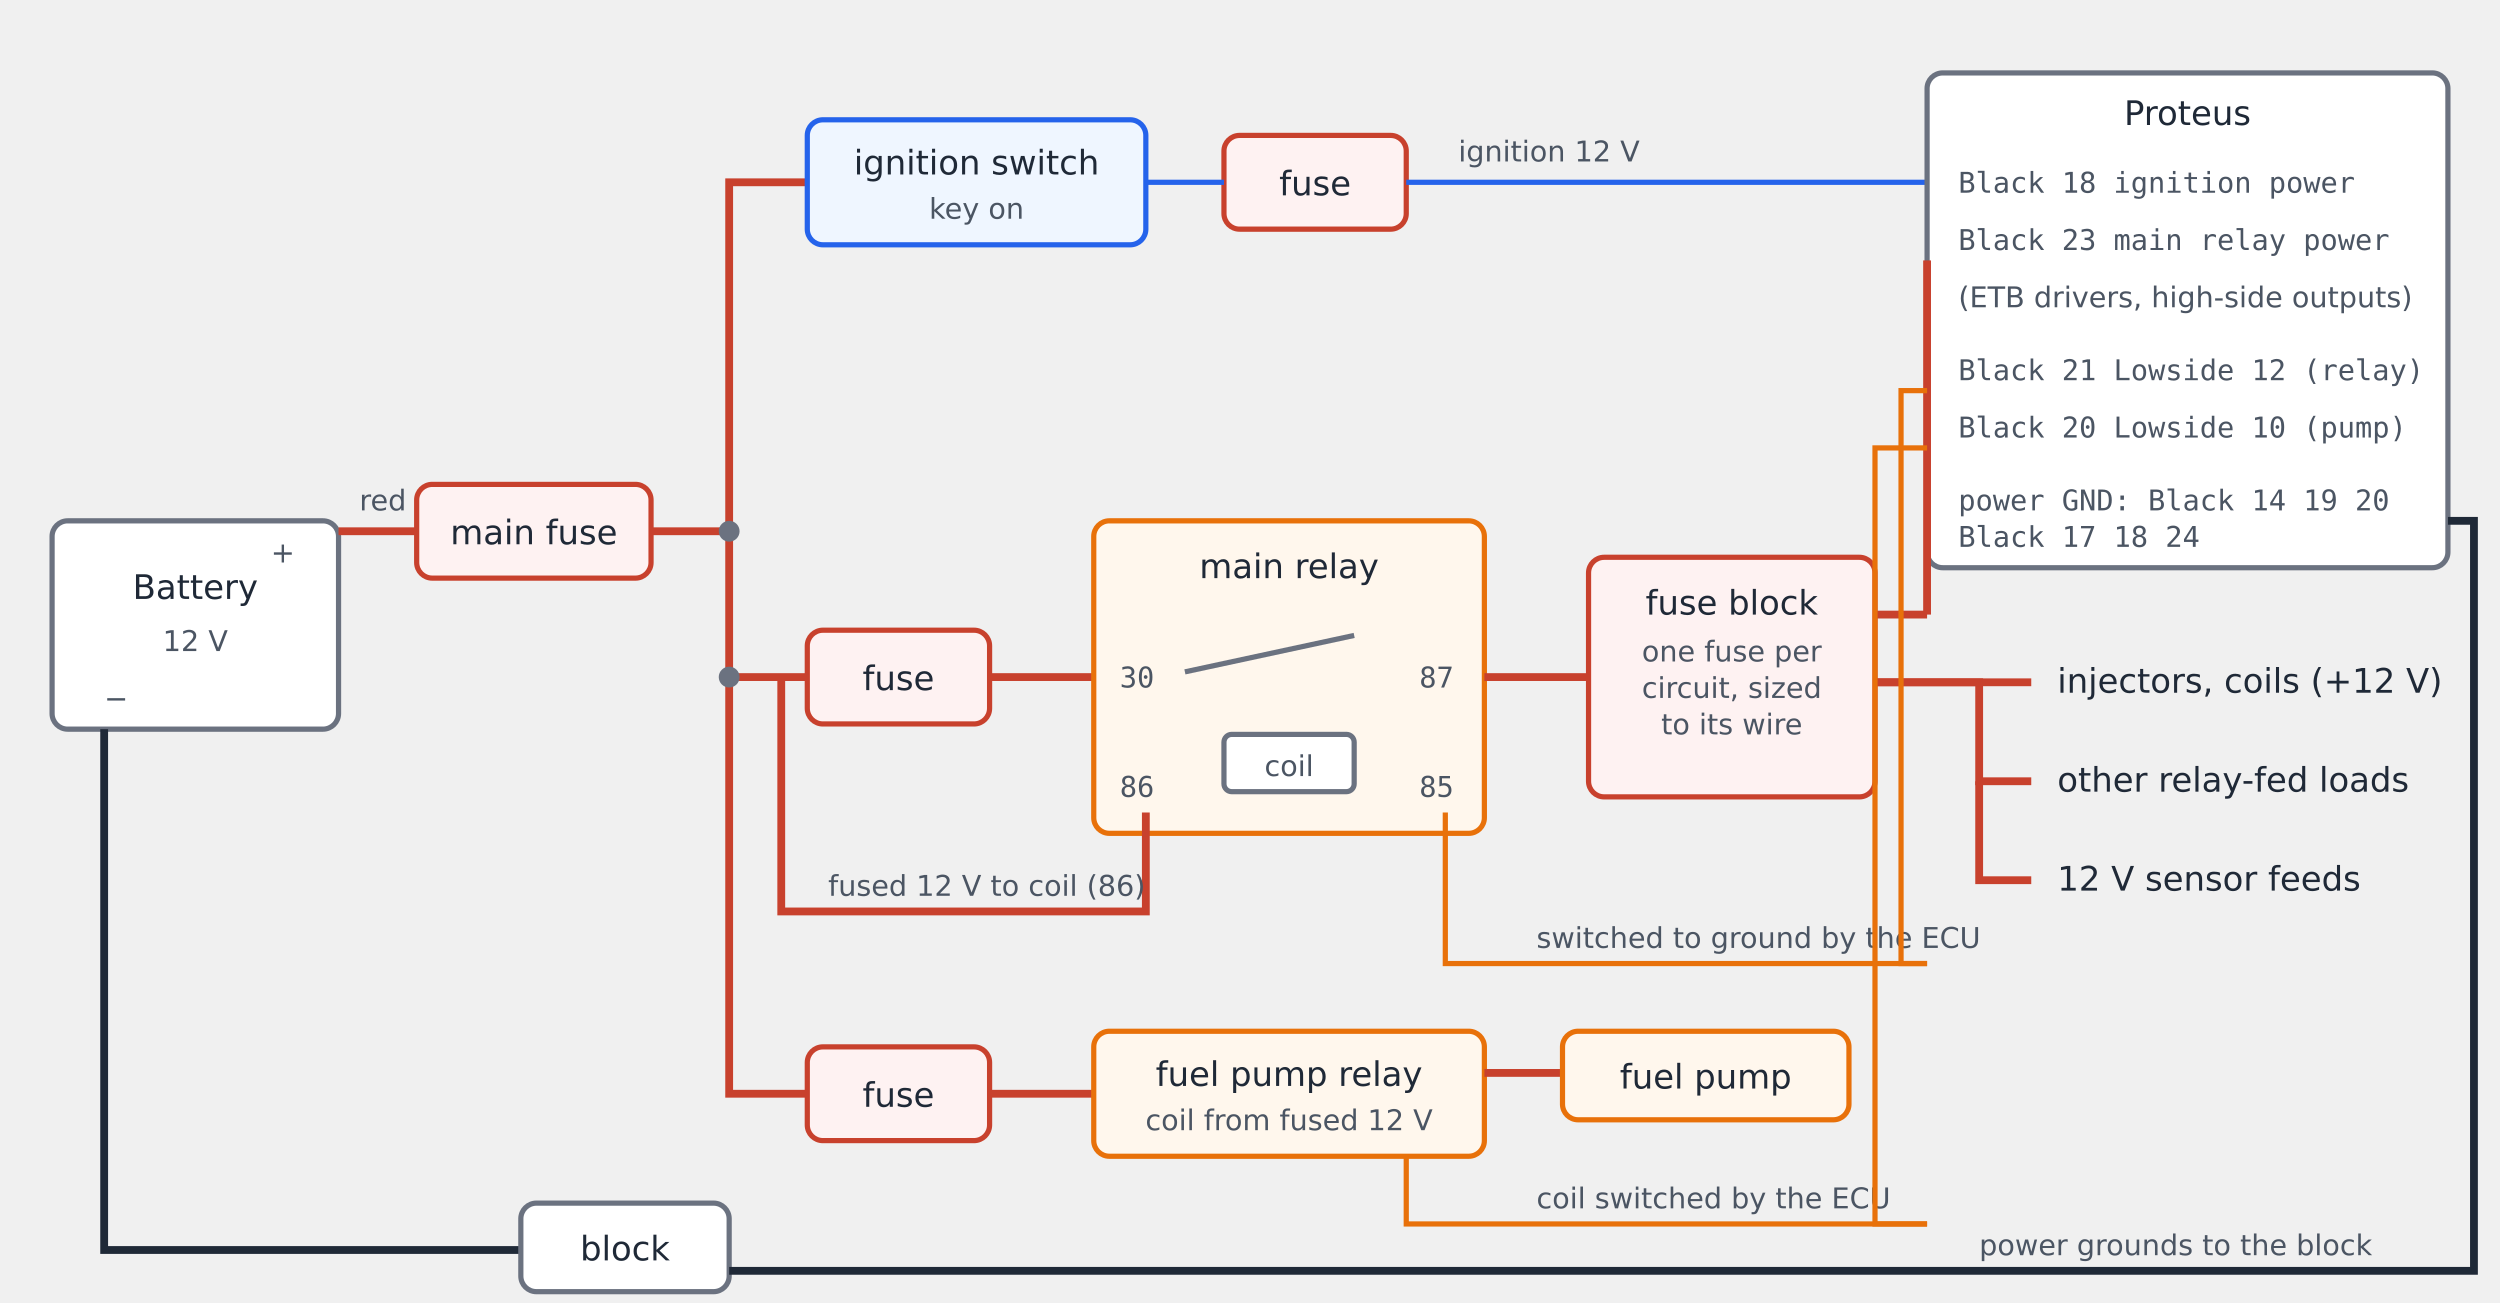
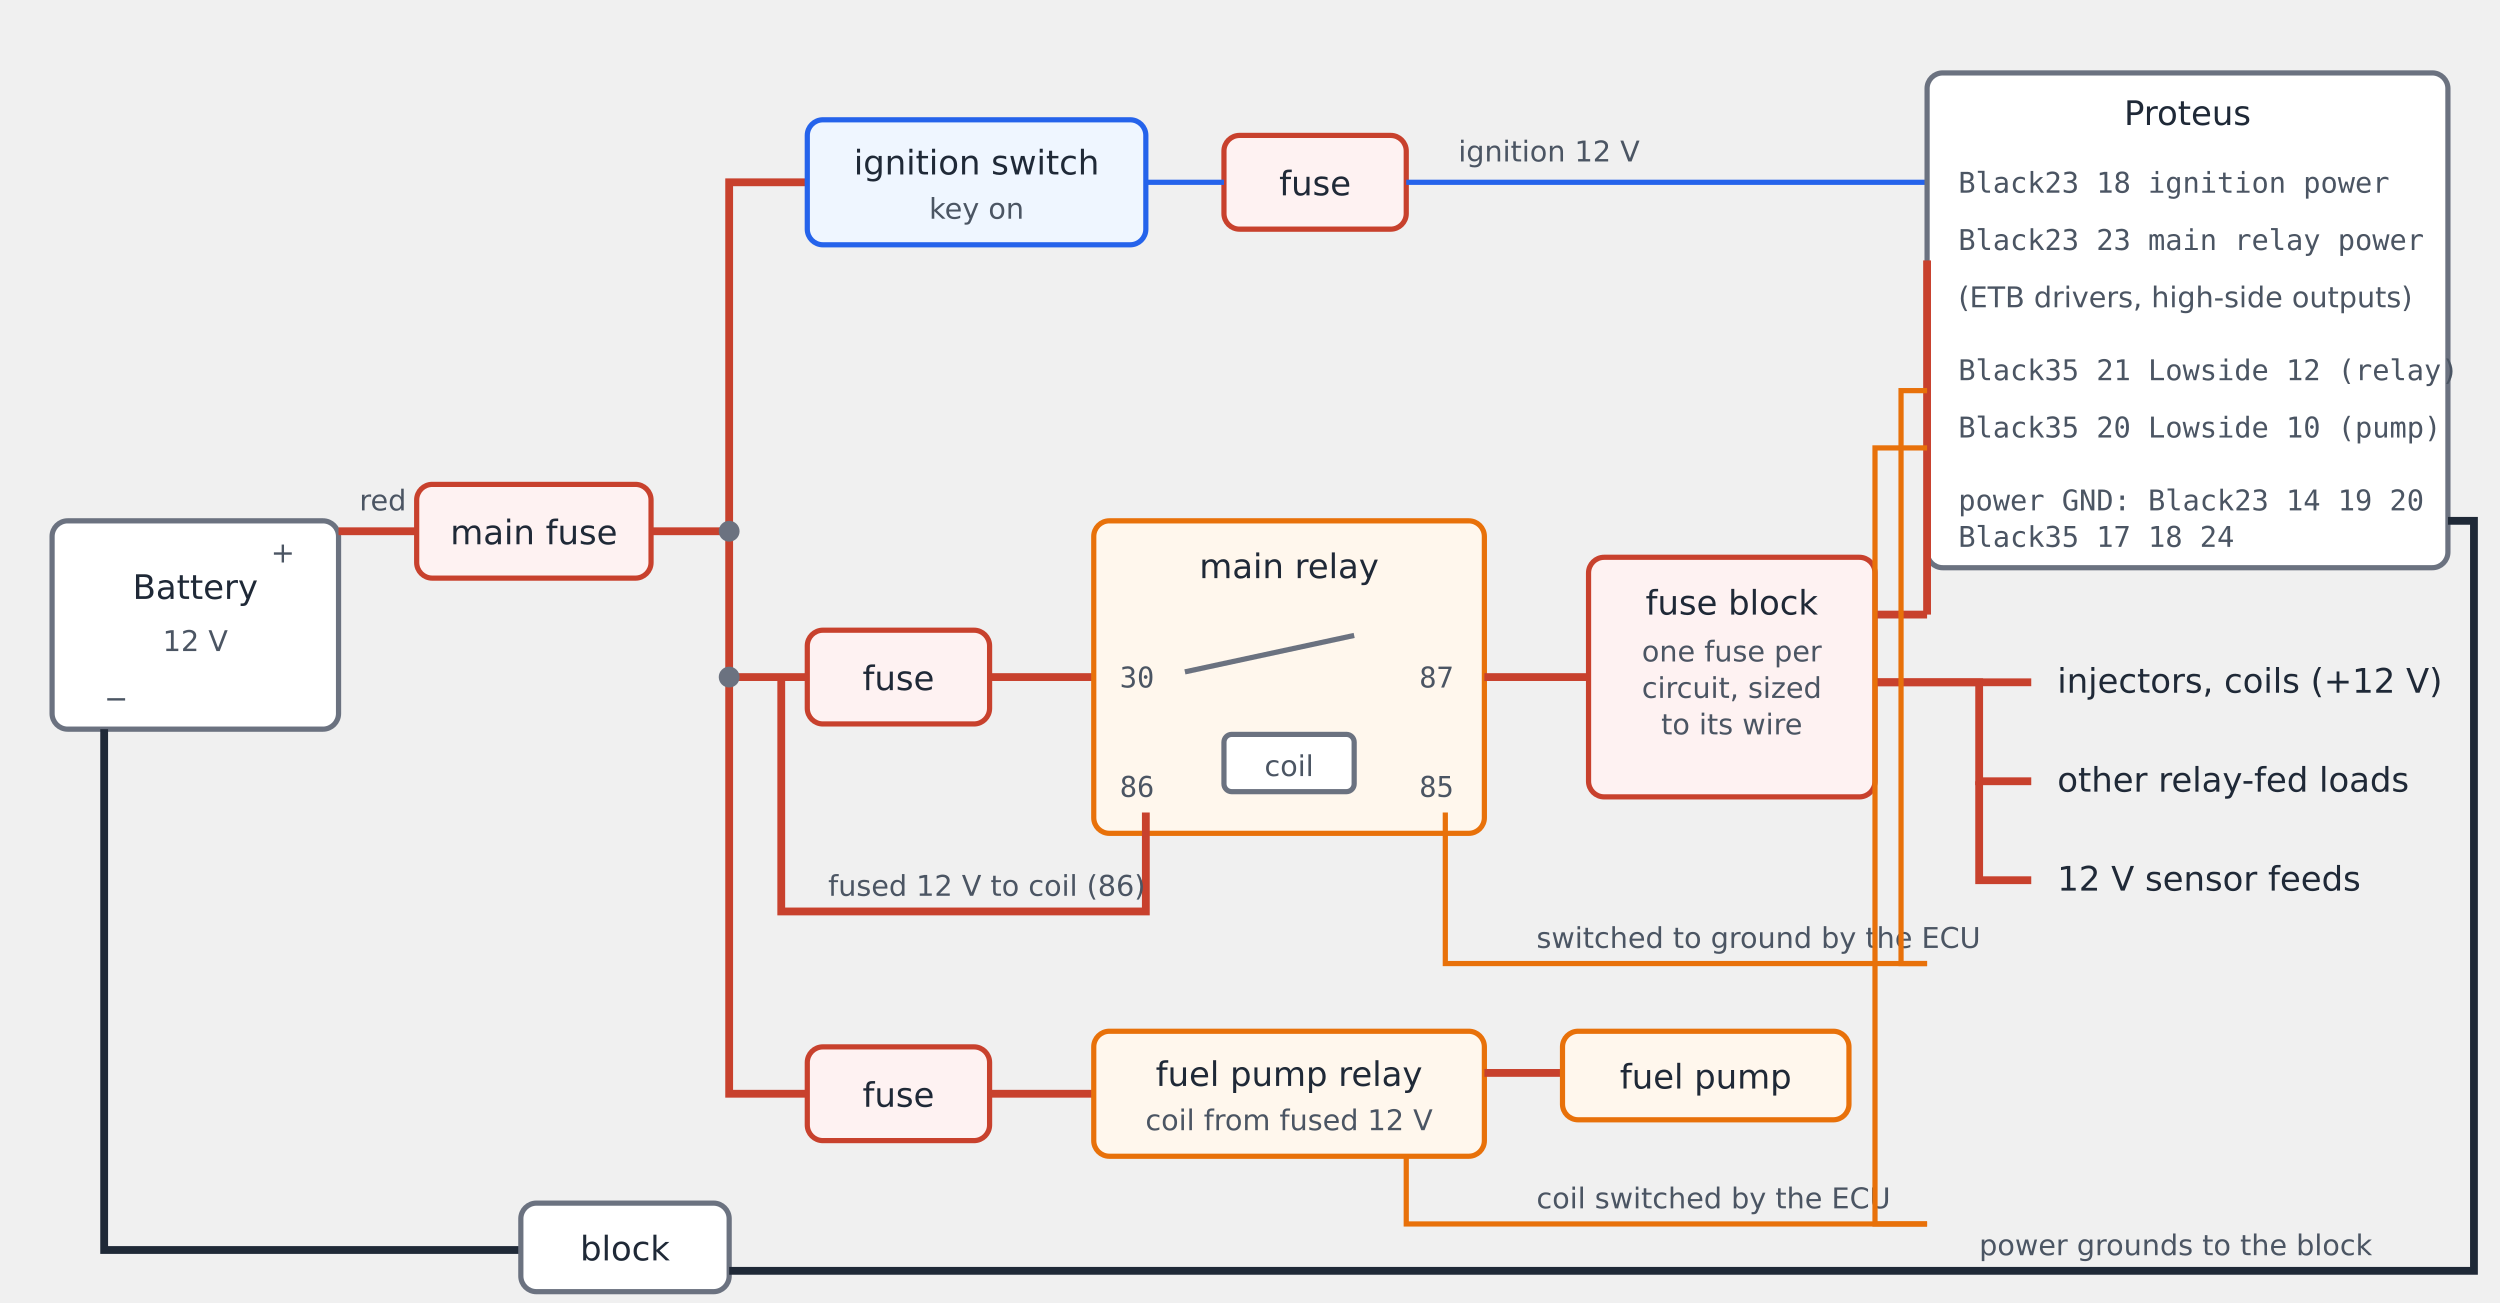
<svg xmlns="http://www.w3.org/2000/svg" viewBox="0 0 960 500" role="img" aria-labelledby="t d">
  <style>
    text { font-family: "DejaVu Sans", Arial, sans-serif; font-size: 13px; fill: #1f2937; }
    .small { font-size: 11px; fill: #4b5563; }
    .mono { font-family: "DejaVu Sans Mono", monospace; font-size: 11px; fill: #4b5563; }
    .box { fill: #ffffff; stroke: #6b7280; stroke-width: 2; }
    .ask { fill: #eff6ff; stroke: #2563eb; stroke-width: 2; }
    .drive { fill: #fff7ed; stroke: #e8710a; stroke-width: 2; }
    .loop { fill: #f0fdf4; stroke: #2e9d4f; stroke-width: 2; }
    .safe { fill: #fef2f2; stroke: #c8412d; stroke-width: 2; }
    .wire { stroke: #6b7280; stroke-width: 2; fill: none; }
    .wire-ask { stroke: #2563eb; stroke-width: 2; fill: none; }
    .wire-drive { stroke: #e8710a; stroke-width: 2; fill: none; }
    .wire-loop { stroke: #2e9d4f; stroke-width: 2; fill: none; }
    .wire-safe { stroke: #c8412d; stroke-width: 2; fill: none; stroke-dasharray: 6 4; }
    .wire-pos { stroke: #c8412d; stroke-width: 3; fill: none; }
    .wire-gnd { stroke: #1f2937; stroke-width: 3; fill: none; }
    .arrow { fill: #6b7280; }
    .dot { fill: #6b7280; }
    @media (prefers-color-scheme: dark) {
      text { fill: #e5e7eb; } .small, .mono { fill: #9ca3af; }
      .box { fill: #1f2937; stroke: #9ca3af; } .ask { fill: #172554; } .drive { fill: #431407; }
      .loop { fill: #052e16; } .safe { fill: #450a0a; } .wire { stroke: #9ca3af; } .arrow { fill: #9ca3af; }
      .wire-gnd { stroke: #e5e7eb; } .dot { fill: #9ca3af; }
    }
  </style>
  <rect class="box" x="20" y="200" width="110" height="80" rx="6" />
  <text x="75" y="230" text-anchor="middle">Battery</text>
  <text x="75" y="250" text-anchor="middle" class="small">12 V</text>
  <text x="40" y="272" class="small">−</text>
  <text x="104" y="216" class="small">+</text>
  <rect class="safe" x="160" y="186" width="90" height="36" rx="6" />
  <text x="205" y="209" text-anchor="middle">main fuse</text>
  <path class="wire-pos" d="M130,204 H160" />
  <text x="138" y="196" class="small">red</text>
  <path class="wire-pos" d="M250,204 H280 V70 H310" />
  <path class="wire-pos" d="M280,204 V260 H310" />
  <path class="wire-pos" d="M280,260 V420 H310" />
  <circle class="dot" cx="280" cy="204" r="4" />
  <circle class="dot" cx="280" cy="260" r="4" />
  <rect class="ask" x="310" y="46" width="130" height="48" rx="6" />
  <text x="375" y="67" text-anchor="middle">ignition switch</text>
  <text x="375" y="84" text-anchor="middle" class="small">key on</text>
  <rect class="safe" x="470" y="52" width="70" height="36" rx="6" />
  <text x="505" y="75" text-anchor="middle">fuse</text>
  <path class="wire-ask" d="M440,70 H470" />
  <path class="wire-ask" d="M540,70 H740" />
  <text x="560" y="62" class="small">ignition 12 V</text>
  <rect class="safe" x="310" y="242" width="70" height="36" rx="6" />
  <text x="345" y="265" text-anchor="middle">fuse</text>
  <path class="wire-pos" d="M380,260 H420" />
  <rect class="drive" x="420" y="200" width="150" height="120" rx="6" />
  <text x="495" y="222" text-anchor="middle">main relay</text>
  <text x="430" y="264" class="mono">30</text>
  <text x="545" y="264" class="mono">87</text>
  <text x="430" y="306" class="mono">86</text>
  <text x="545" y="306" class="mono">85</text>
  <path class="wire" d="M455,258 L520,244" />
  <rect class="box" x="470" y="282" width="50" height="22" rx="3" />
  <text x="495" y="298" text-anchor="middle" class="small">coil</text>
  <path class="wire-pos" d="M570,260 H610" />
  <rect class="safe" x="610" y="214" width="110" height="92" rx="6" />
  <text x="665" y="236" text-anchor="middle">fuse block</text>
  <text x="665" y="254" text-anchor="middle" class="small">one fuse per</text>
  <text x="665" y="268" text-anchor="middle" class="small">circuit, sized</text>
  <text x="665" y="282" text-anchor="middle" class="small">to its wire</text>
  <path class="wire-pos" d="M720,236 H740" />
  <path class="wire-pos" d="M720,262 H760 V300 H780" />
  <path class="wire-pos" d="M720,262 H780" />
  <path class="wire-pos" d="M760,300 V338 H780" />
  <text x="790" y="266">injectors, coils (+12 V)</text>
  <text x="790" y="304">other relay-fed loads</text>
  <text x="790" y="342">12 V sensor feeds</text>
  <path class="wire-pos" d="M300,260 V350 H440 V312" />
  <text x="318" y="344" class="small">fused 12 V to coil (86)</text>
  <path class="wire-drive" d="M555,312 V370 H740" />
  <text x="590" y="364" class="small">switched to ground by the ECU</text>
  <rect class="safe" x="310" y="402" width="70" height="36" rx="6" />
  <text x="345" y="425" text-anchor="middle">fuse</text>
  <path class="wire-pos" d="M380,420 H420" />
  <rect class="drive" x="420" y="396" width="150" height="48" rx="6" />
  <text x="495" y="417" text-anchor="middle">fuel pump relay</text>
  <text x="495" y="434" text-anchor="middle" class="small">coil from fused 12 V</text>
  <path class="wire-pos" d="M570,412 H600" />
  <rect class="drive" x="600" y="396" width="110" height="34" rx="6" />
  <text x="655" y="418" text-anchor="middle">fuel pump</text>
  <path class="wire-drive" d="M540,444 V470 H740" />
  <text x="590" y="464" class="small">coil switched by the ECU</text>
  <rect class="box" x="740" y="28" width="200" height="190" rx="6" />
  <text x="840" y="48" text-anchor="middle">Proteus</text>
-   <text x="752" y="74" class="mono">Black 18  ignition power</text>
-   <text x="752" y="96" class="mono">Black 23  main relay power</text>
+   <text x="752" y="74" class="mono">Black23 18  ignition power</text>
+   <text x="752" y="96" class="mono">Black23 23  main relay power</text>
  <text x="752" y="118" class="small">(ETB drivers, high-side outputs)</text>
-   <text x="752" y="146" class="mono">Black 21  Lowside 12 (relay)</text>
-   <text x="752" y="168" class="mono">Black 20  Lowside 10 (pump)</text>
-   <text x="752" y="196" class="mono">power GND: Black 14 19 20</text>
-   <text x="752" y="210" class="mono">           Black 17 18 24</text>
+   <text x="752" y="146" class="mono">Black35 21  Lowside 12 (relay)</text>
+   <text x="752" y="168" class="mono">Black35 20  Lowside 10 (pump)</text>
+   <text x="752" y="196" class="mono">power GND: Black23 14 19 20</text>
+   <text x="752" y="210" class="mono">           Black35 17 18 24</text>
  <path class="wire-pos" d="M740,236 V100" />
  <path class="wire-drive" d="M740,370 H730 V150 H740" />
  <path class="wire-drive" d="M740,470 H720 V172 H740" />
  <path class="wire-gnd" d="M40,280 V480 H200" />
  <rect class="box" x="200" y="462" width="80" height="34" rx="6" />
  <text x="240" y="484" text-anchor="middle">block</text>
  <path class="wire-gnd" d="M940,200 H950 V488 H720" />
  <text x="760" y="482" class="small">power grounds to the block</text>
  <path class="wire-gnd" d="M720,488 H280" stroke-dasharray="2 0" />
</svg>
